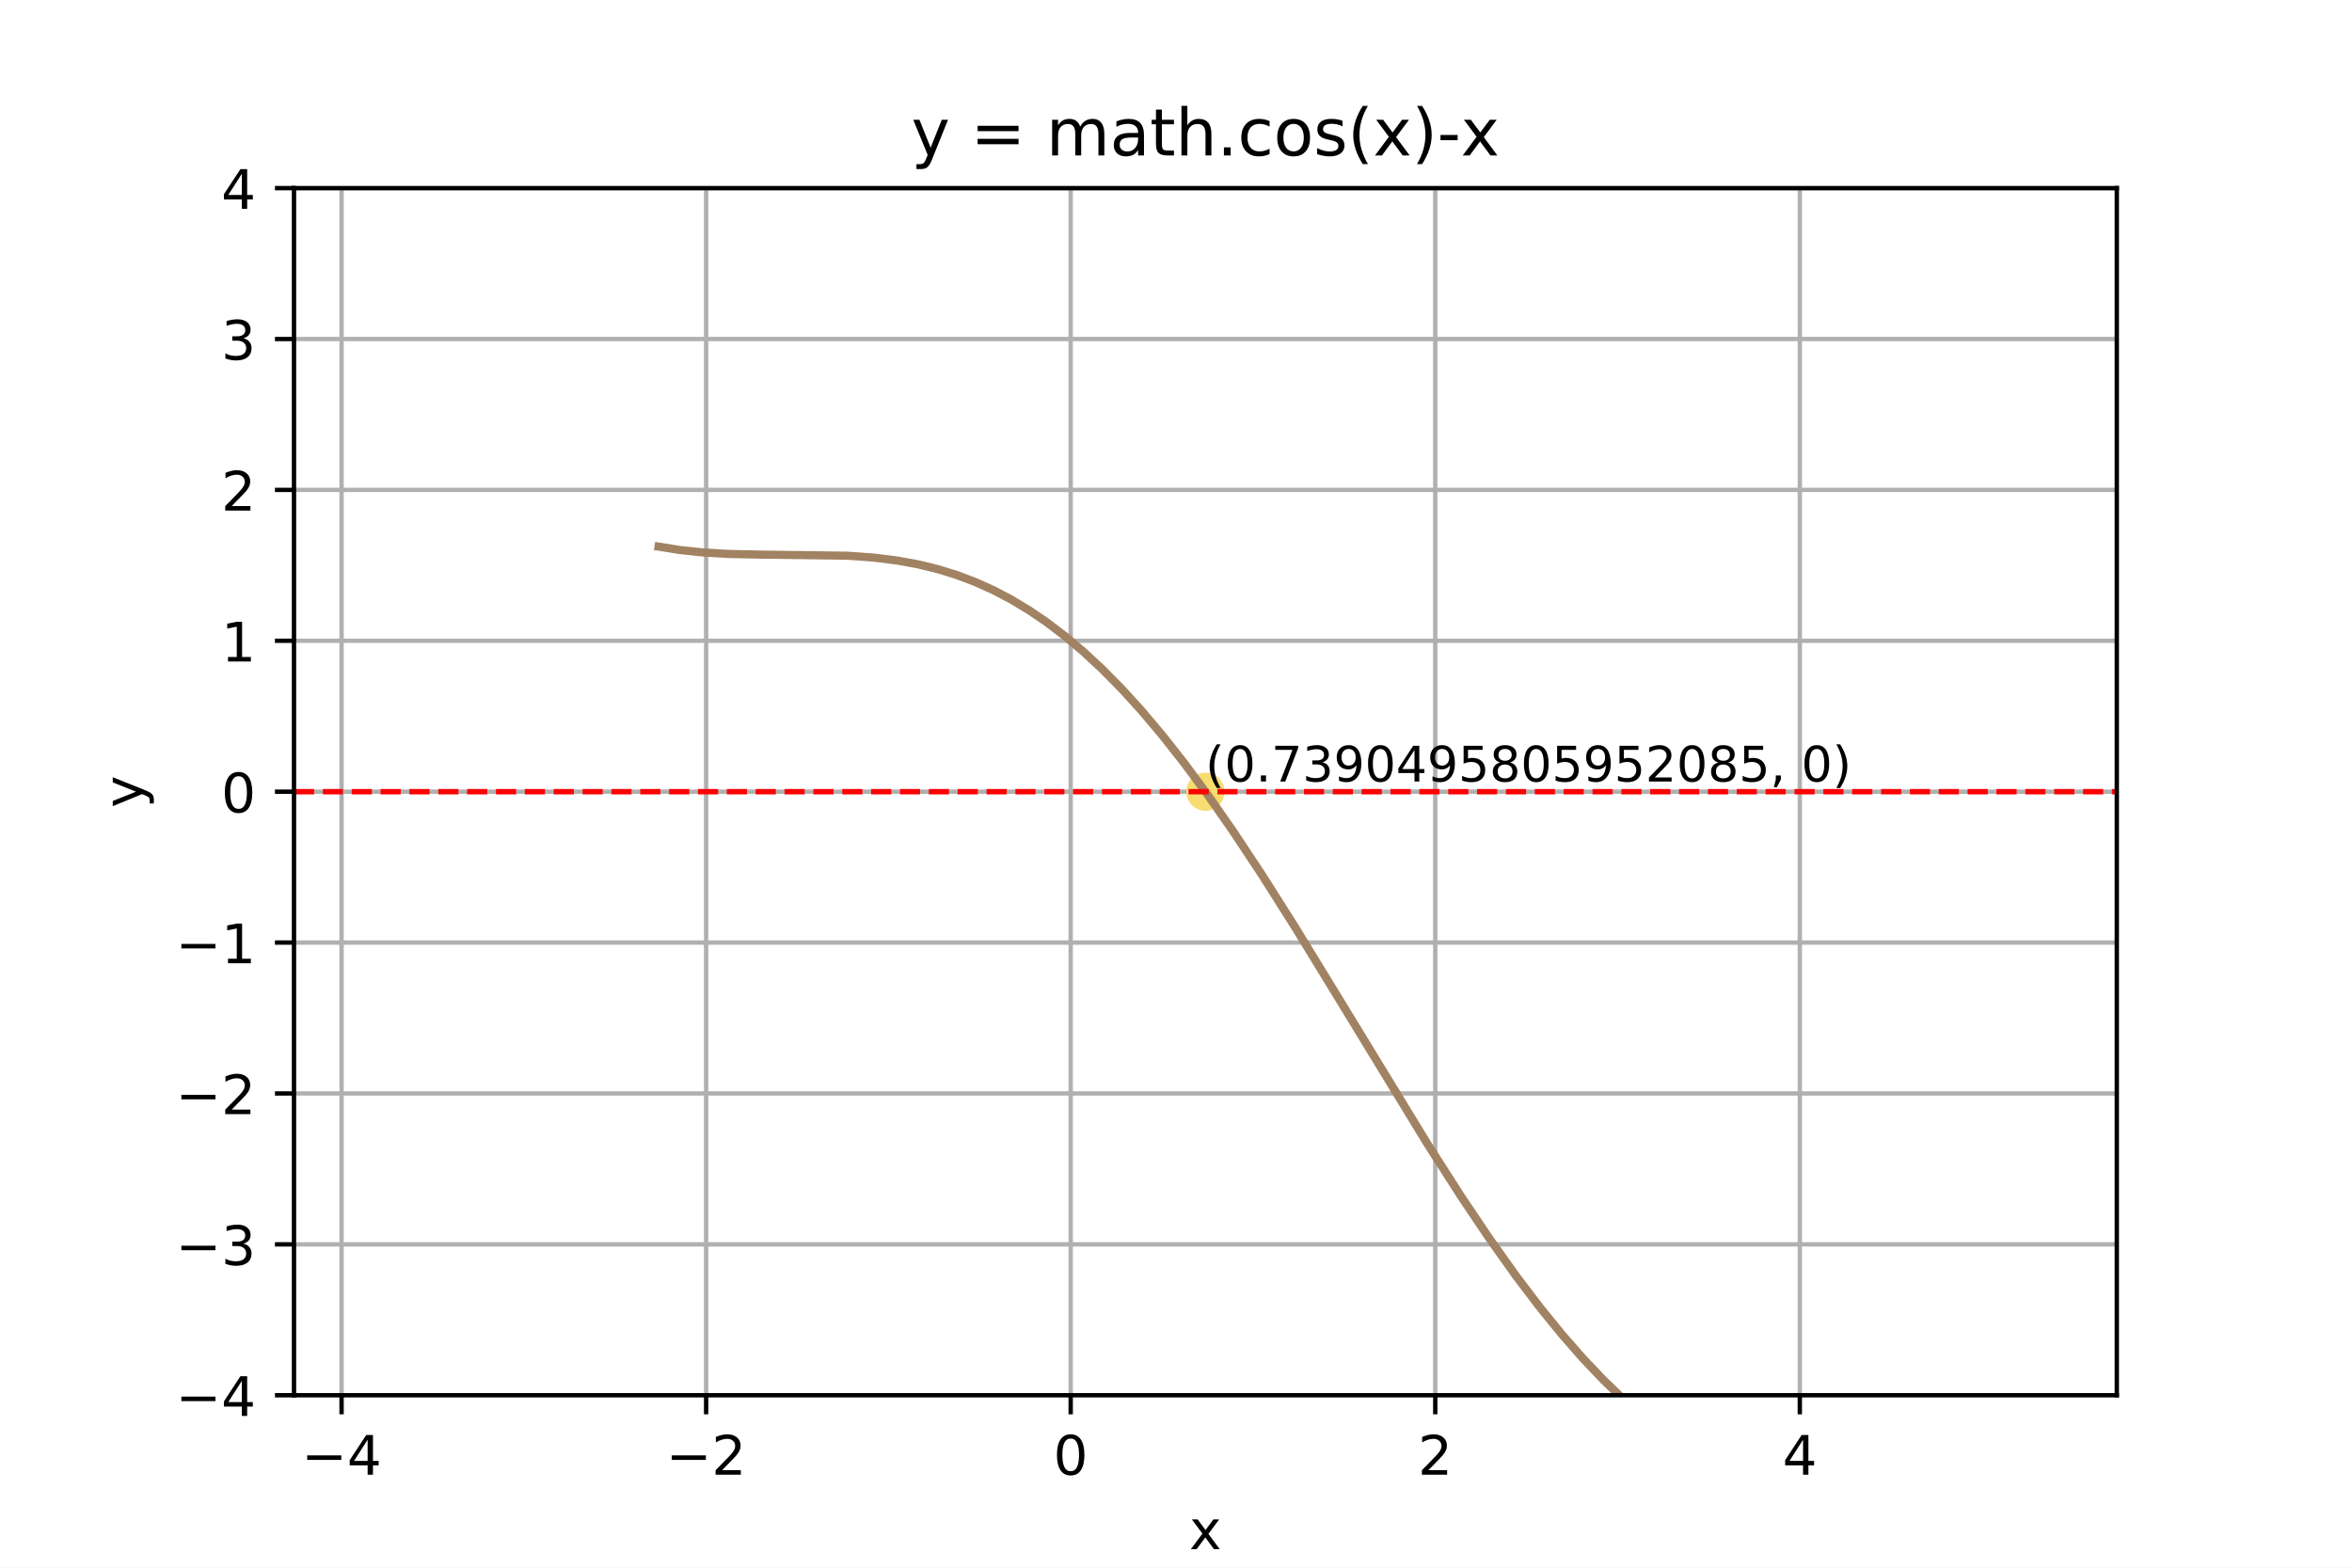
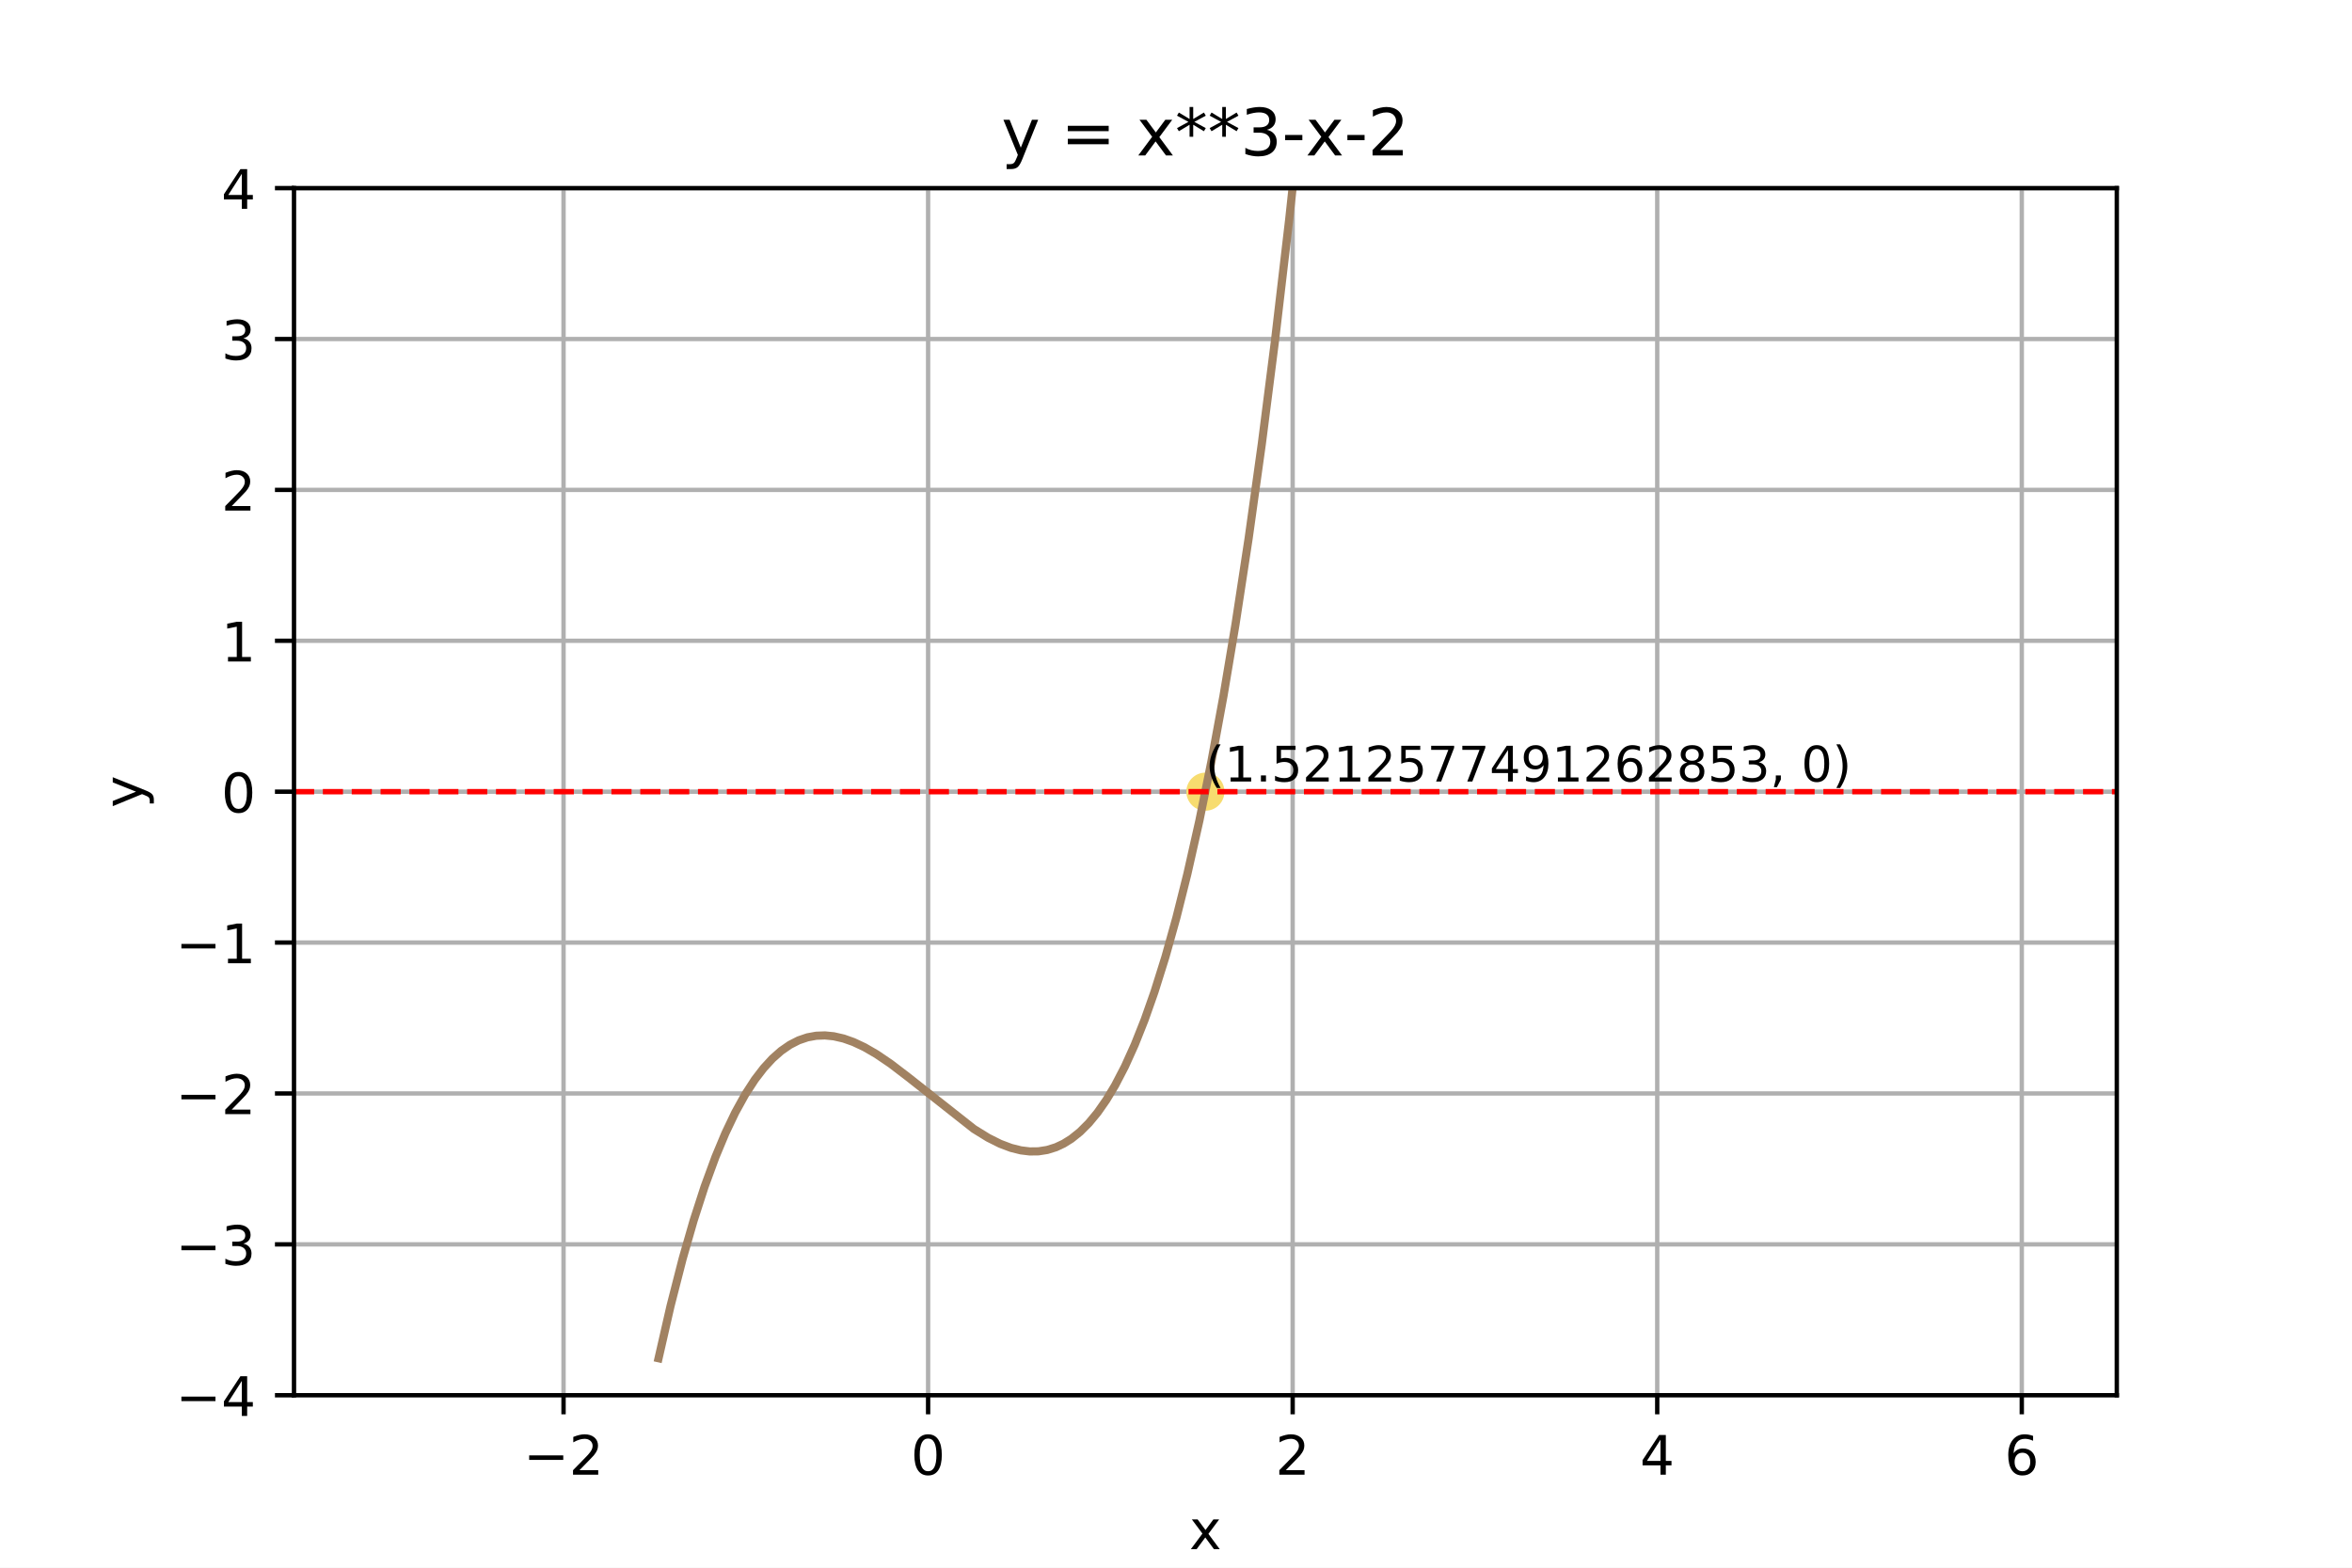
<svg xmlns="http://www.w3.org/2000/svg" xmlns:xlink="http://www.w3.org/1999/xlink" width="432pt" height="288pt" viewBox="0 0 432 288" version="1.1">
  <defs>
    <style type="text/css">*{stroke-linejoin: round; stroke-linecap: butt}</style>
  </defs>
  <g id="figure_1">
    <g id="patch_1">
      <path d="M 0 288  L 432 288  L 432 0  L 0 0  z " style="fill: #ffffff" />
    </g>
    <g id="axes_1">
      <g id="patch_2">
        <path d="M 54 256.32  L 388.8 256.32  L 388.8 34.56  L 54 34.56  z " style="fill: #ffffff" />
      </g>
      <g id="matplotlib.axis_1">
        <g id="xtick_1">
          <g id="line2d_1">
-             <path d="M 62.737 256.32  L 62.737 34.56  " clip-path="url(#p28d08a6331)" style="fill: none; stroke: #b0b0b0; stroke-width: 0.8; stroke-linecap: square" />
+             <path d="M 103.508 256.32  L 103.508 34.56  " clip-path="url(#p84d6d3e597)" style="fill: none; stroke: #b0b0b0; stroke-width: 0.8; stroke-linecap: square" />
          </g>
          <g id="line2d_2">
            <defs>
-               <path id="m7d664c607e" d="M 0 0  L 0 3.5  " style="stroke: #000000; stroke-width: 0.8" />
+               <path id="md7bb9c4067" d="M 0 0  L 0 3.5  " style="stroke: #000000; stroke-width: 0.8" />
            </defs>
            <g>
-               <use xlink:href="#m7d664c607e" x="62.737" y="256.32" style="stroke: #000000; stroke-width: 0.8" />
+               <use xlink:href="#md7bb9c4067" x="103.508" y="256.32" style="stroke: #000000; stroke-width: 0.8" />
            </g>
          </g>
          <g id="text_1">
-             <g transform="translate(55.36553 270.9184) scale(0.1 -0.1)">
+             <g transform="translate(96.1372 270.9184) scale(0.1 -0.1)">
              <defs>
                <path id="DejaVuSans-2212" d="M 678 2272  L 4684 2272  L 4684 1741  L 678 1741  L 678 2272  z " transform="scale(0.015625)" />
-                 <path id="DejaVuSans-34" d="M 2419 4116  L 825 1625  L 2419 1625  L 2419 4116  z M 2253 4666  L 3047 4666  L 3047 1625  L 3713 1625  L 3713 1100  L 3047 1100  L 3047 0  L 2419 0  L 2419 1100  L 313 1100  L 313 1709  L 2253 4666  z " transform="scale(0.015625)" />
-               </defs>
-               <use xlink:href="#DejaVuSans-2212" />
-               <use xlink:href="#DejaVuSans-34" x="83.789" />
+                 <path id="DejaVuSans-32" d="M 1228 531  L 3431 531  L 3431 0  L 469 0  L 469 531  Q 828 903 1448 1529  Q 2069 2156 2228 2338  Q 2531 2678 2651 2914  Q 2772 3150 2772 3378  Q 2772 3750 2511 3984  Q 2250 4219 1831 4219  Q 1534 4219 1204 4116  Q 875 4013 500 3803  L 500 4441  Q 881 4594 1212 4672  Q 1544 4750 1819 4750  Q 2544 4750 2975 4387  Q 3406 4025 3406 3419  Q 3406 3131 3298 2873  Q 3191 2616 2906 2266  Q 2828 2175 2409 1742  Q 1991 1309 1228 531  z " transform="scale(0.015625)" />
+               </defs>
+               <use xlink:href="#DejaVuSans-2212" />
+               <use xlink:href="#DejaVuSans-32" x="83.789" />
            </g>
          </g>
        </g>
        <g id="xtick_2">
          <g id="line2d_3">
-             <path d="M 129.697 256.32  L 129.697 34.56  " clip-path="url(#p28d08a6331)" style="fill: none; stroke: #b0b0b0; stroke-width: 0.8; stroke-linecap: square" />
+             <path d="M 170.468 256.32  L 170.468 34.56  " clip-path="url(#p84d6d3e597)" style="fill: none; stroke: #b0b0b0; stroke-width: 0.8; stroke-linecap: square" />
          </g>
          <g id="line2d_4">
            <g>
-               <use xlink:href="#m7d664c607e" x="129.697" y="256.32" style="stroke: #000000; stroke-width: 0.8" />
+               <use xlink:href="#md7bb9c4067" x="170.468" y="256.32" style="stroke: #000000; stroke-width: 0.8" />
            </g>
          </g>
          <g id="text_2">
-             <g transform="translate(122.3255 270.9184) scale(0.1 -0.1)">
-               <defs>
-                 <path id="DejaVuSans-32" d="M 1228 531  L 3431 531  L 3431 0  L 469 0  L 469 531  Q 828 903 1448 1529  Q 2069 2156 2228 2338  Q 2531 2678 2651 2914  Q 2772 3150 2772 3378  Q 2772 3750 2511 3984  Q 2250 4219 1831 4219  Q 1534 4219 1204 4116  Q 875 4013 500 3803  L 500 4441  Q 881 4594 1212 4672  Q 1544 4750 1819 4750  Q 2544 4750 2975 4387  Q 3406 4025 3406 3419  Q 3406 3131 3298 2873  Q 3191 2616 2906 2266  Q 2828 2175 2409 1742  Q 1991 1309 1228 531  z " transform="scale(0.015625)" />
-               </defs>
-               <use xlink:href="#DejaVuSans-2212" />
-               <use xlink:href="#DejaVuSans-32" x="83.789" />
+             <g transform="translate(167.287 270.9184) scale(0.1 -0.1)">
+               <defs>
+                 <path id="DejaVuSans-30" d="M 2034 4250  Q 1547 4250 1301 3770  Q 1056 3291 1056 2328  Q 1056 1369 1301 889  Q 1547 409 2034 409  Q 2525 409 2770 889  Q 3016 1369 3016 2328  Q 3016 3291 2770 3770  Q 2525 4250 2034 4250  z M 2034 4750  Q 2819 4750 3233 4129  Q 3647 3509 3647 2328  Q 3647 1150 3233 529  Q 2819 -91 2034 -91  Q 1250 -91 836 529  Q 422 1150 422 2328  Q 422 3509 836 4129  Q 1250 4750 2034 4750  z " transform="scale(0.015625)" />
+               </defs>
+               <use xlink:href="#DejaVuSans-30" />
            </g>
          </g>
        </g>
        <g id="xtick_3">
          <g id="line2d_5">
-             <path d="M 196.657 256.32  L 196.657 34.56  " clip-path="url(#p28d08a6331)" style="fill: none; stroke: #b0b0b0; stroke-width: 0.8; stroke-linecap: square" />
+             <path d="M 237.428 256.32  L 237.428 34.56  " clip-path="url(#p84d6d3e597)" style="fill: none; stroke: #b0b0b0; stroke-width: 0.8; stroke-linecap: square" />
          </g>
          <g id="line2d_6">
            <g>
-               <use xlink:href="#m7d664c607e" x="196.657" y="256.32" style="stroke: #000000; stroke-width: 0.8" />
+               <use xlink:href="#md7bb9c4067" x="237.428" y="256.32" style="stroke: #000000; stroke-width: 0.8" />
            </g>
          </g>
          <g id="text_3">
-             <g transform="translate(193.4754 270.9184) scale(0.1 -0.1)">
-               <defs>
-                 <path id="DejaVuSans-30" d="M 2034 4250  Q 1547 4250 1301 3770  Q 1056 3291 1056 2328  Q 1056 1369 1301 889  Q 1547 409 2034 409  Q 2525 409 2770 889  Q 3016 1369 3016 2328  Q 3016 3291 2770 3770  Q 2525 4250 2034 4250  z M 2034 4750  Q 2819 4750 3233 4129  Q 3647 3509 3647 2328  Q 3647 1150 3233 529  Q 2819 -91 2034 -91  Q 1250 -91 836 529  Q 422 1150 422 2328  Q 422 3509 836 4129  Q 1250 4750 2034 4750  z " transform="scale(0.015625)" />
-               </defs>
-               <use xlink:href="#DejaVuSans-30" />
+             <g transform="translate(234.247 270.9184) scale(0.1 -0.1)">
+               <use xlink:href="#DejaVuSans-32" />
            </g>
          </g>
        </g>
        <g id="xtick_4">
          <g id="line2d_7">
-             <path d="M 263.617 256.32  L 263.617 34.56  " clip-path="url(#p28d08a6331)" style="fill: none; stroke: #b0b0b0; stroke-width: 0.8; stroke-linecap: square" />
+             <path d="M 304.388 256.32  L 304.388 34.56  " clip-path="url(#p84d6d3e597)" style="fill: none; stroke: #b0b0b0; stroke-width: 0.8; stroke-linecap: square" />
          </g>
          <g id="line2d_8">
            <g>
-               <use xlink:href="#m7d664c607e" x="263.617" y="256.32" style="stroke: #000000; stroke-width: 0.8" />
+               <use xlink:href="#md7bb9c4067" x="304.388" y="256.32" style="stroke: #000000; stroke-width: 0.8" />
            </g>
          </g>
          <g id="text_4">
-             <g transform="translate(260.4354 270.9184) scale(0.1 -0.1)">
-               <use xlink:href="#DejaVuSans-32" />
+             <g transform="translate(301.207 270.9184) scale(0.1 -0.1)">
+               <defs>
+                 <path id="DejaVuSans-34" d="M 2419 4116  L 825 1625  L 2419 1625  L 2419 4116  z M 2253 4666  L 3047 4666  L 3047 1625  L 3713 1625  L 3713 1100  L 3047 1100  L 3047 0  L 2419 0  L 2419 1100  L 313 1100  L 313 1709  L 2253 4666  z " transform="scale(0.015625)" />
+               </defs>
+               <use xlink:href="#DejaVuSans-34" />
            </g>
          </g>
        </g>
        <g id="xtick_5">
          <g id="line2d_9">
-             <path d="M 330.577 256.32  L 330.577 34.56  " clip-path="url(#p28d08a6331)" style="fill: none; stroke: #b0b0b0; stroke-width: 0.8; stroke-linecap: square" />
+             <path d="M 371.348 256.32  L 371.348 34.56  " clip-path="url(#p84d6d3e597)" style="fill: none; stroke: #b0b0b0; stroke-width: 0.8; stroke-linecap: square" />
          </g>
          <g id="line2d_10">
            <g>
-               <use xlink:href="#m7d664c607e" x="330.577" y="256.32" style="stroke: #000000; stroke-width: 0.8" />
+               <use xlink:href="#md7bb9c4067" x="371.348" y="256.32" style="stroke: #000000; stroke-width: 0.8" />
            </g>
          </g>
          <g id="text_5">
-             <g transform="translate(327.3954 270.9184) scale(0.1 -0.1)">
-               <use xlink:href="#DejaVuSans-34" />
+             <g transform="translate(368.167 270.9184) scale(0.1 -0.1)">
+               <defs>
+                 <path id="DejaVuSans-36" d="M 2113 2584  Q 1688 2584 1439 2293  Q 1191 2003 1191 1497  Q 1191 994 1439 701  Q 1688 409 2113 409  Q 2538 409 2786 701  Q 3034 994 3034 1497  Q 3034 2003 2786 2293  Q 2538 2584 2113 2584  z M 3366 4563  L 3366 3988  Q 3128 4100 2886 4159  Q 2644 4219 2406 4219  Q 1781 4219 1451 3797  Q 1122 3375 1075 2522  Q 1259 2794 1537 2939  Q 1816 3084 2150 3084  Q 2853 3084 3261 2657  Q 3669 2231 3669 1497  Q 3669 778 3244 343  Q 2819 -91 2113 -91  Q 1303 -91 875 529  Q 447 1150 447 2328  Q 447 3434 972 4092  Q 1497 4750 2381 4750  Q 2619 4750 2861 4703  Q 3103 4656 3366 4563  z " transform="scale(0.015625)" />
+               </defs>
+               <use xlink:href="#DejaVuSans-36" />
            </g>
          </g>
        </g>
        <g id="text_6">
          <g transform="translate(218.4406 284.5966) scale(0.1 -0.1)">
            <defs>
              <path id="DejaVuSans-78" d="M 3513 3500  L 2247 1797  L 3578 0  L 2900 0  L 1881 1375  L 863 0  L 184 0  L 1544 1831  L 300 3500  L 978 3500  L 1906 2253  L 2834 3500  L 3513 3500  z " transform="scale(0.015625)" />
            </defs>
            <use xlink:href="#DejaVuSans-78" />
          </g>
        </g>
      </g>
      <g id="matplotlib.axis_2">
        <g id="ytick_1">
          <g id="line2d_11">
-             <path d="M 54 256.32  L 388.8 256.32  " clip-path="url(#p28d08a6331)" style="fill: none; stroke: #b0b0b0; stroke-width: 0.8; stroke-linecap: square" />
+             <path d="M 54 256.32  L 388.8 256.32  " clip-path="url(#p84d6d3e597)" style="fill: none; stroke: #b0b0b0; stroke-width: 0.8; stroke-linecap: square" />
          </g>
          <g id="line2d_12">
            <defs>
-               <path id="m3fca5d7af9" d="M 0 0  L -3.5 0  " style="stroke: #000000; stroke-width: 0.8" />
+               <path id="m51b8ddcc61" d="M 0 0  L -3.5 0  " style="stroke: #000000; stroke-width: 0.8" />
            </defs>
            <g>
-               <use xlink:href="#m3fca5d7af9" x="54" y="256.32" style="stroke: #000000; stroke-width: 0.8" />
+               <use xlink:href="#m51b8ddcc61" x="54" y="256.32" style="stroke: #000000; stroke-width: 0.8" />
            </g>
          </g>
          <g id="text_7">
            <g transform="translate(32.25781 260.1192) scale(0.1 -0.1)">
              <use xlink:href="#DejaVuSans-2212" />
              <use xlink:href="#DejaVuSans-34" x="83.789" />
            </g>
          </g>
        </g>
        <g id="ytick_2">
          <g id="line2d_13">
-             <path d="M 54 228.6  L 388.8 228.6  " clip-path="url(#p28d08a6331)" style="fill: none; stroke: #b0b0b0; stroke-width: 0.8; stroke-linecap: square" />
+             <path d="M 54 228.6  L 388.8 228.6  " clip-path="url(#p84d6d3e597)" style="fill: none; stroke: #b0b0b0; stroke-width: 0.8; stroke-linecap: square" />
          </g>
          <g id="line2d_14">
            <g>
-               <use xlink:href="#m3fca5d7af9" x="54" y="228.6" style="stroke: #000000; stroke-width: 0.8" />
+               <use xlink:href="#m51b8ddcc61" x="54" y="228.6" style="stroke: #000000; stroke-width: 0.8" />
            </g>
          </g>
          <g id="text_8">
            <g transform="translate(32.25781 232.3992) scale(0.1 -0.1)">
              <defs>
                <path id="DejaVuSans-33" d="M 2597 2516  Q 3050 2419 3304 2112  Q 3559 1806 3559 1356  Q 3559 666 3084 287  Q 2609 -91 1734 -91  Q 1441 -91 1130 -33  Q 819 25 488 141  L 488 750  Q 750 597 1062 519  Q 1375 441 1716 441  Q 2309 441 2620 675  Q 2931 909 2931 1356  Q 2931 1769 2642 2001  Q 2353 2234 1838 2234  L 1294 2234  L 1294 2753  L 1863 2753  Q 2328 2753 2575 2939  Q 2822 3125 2822 3475  Q 2822 3834 2567 4026  Q 2313 4219 1838 4219  Q 1578 4219 1281 4162  Q 984 4106 628 3988  L 628 4550  Q 988 4650 1302 4700  Q 1616 4750 1894 4750  Q 2613 4750 3031 4423  Q 3450 4097 3450 3541  Q 3450 3153 3228 2886  Q 3006 2619 2597 2516  z " transform="scale(0.015625)" />
              </defs>
              <use xlink:href="#DejaVuSans-2212" />
              <use xlink:href="#DejaVuSans-33" x="83.789" />
            </g>
          </g>
        </g>
        <g id="ytick_3">
          <g id="line2d_15">
-             <path d="M 54 200.88  L 388.8 200.88  " clip-path="url(#p28d08a6331)" style="fill: none; stroke: #b0b0b0; stroke-width: 0.8; stroke-linecap: square" />
+             <path d="M 54 200.88  L 388.8 200.88  " clip-path="url(#p84d6d3e597)" style="fill: none; stroke: #b0b0b0; stroke-width: 0.8; stroke-linecap: square" />
          </g>
          <g id="line2d_16">
            <g>
-               <use xlink:href="#m3fca5d7af9" x="54" y="200.88" style="stroke: #000000; stroke-width: 0.8" />
+               <use xlink:href="#m51b8ddcc61" x="54" y="200.88" style="stroke: #000000; stroke-width: 0.8" />
            </g>
          </g>
          <g id="text_9">
            <g transform="translate(32.25781 204.6792) scale(0.1 -0.1)">
              <use xlink:href="#DejaVuSans-2212" />
              <use xlink:href="#DejaVuSans-32" x="83.789" />
            </g>
          </g>
        </g>
        <g id="ytick_4">
          <g id="line2d_17">
-             <path d="M 54 173.16  L 388.8 173.16  " clip-path="url(#p28d08a6331)" style="fill: none; stroke: #b0b0b0; stroke-width: 0.8; stroke-linecap: square" />
+             <path d="M 54 173.16  L 388.8 173.16  " clip-path="url(#p84d6d3e597)" style="fill: none; stroke: #b0b0b0; stroke-width: 0.8; stroke-linecap: square" />
          </g>
          <g id="line2d_18">
            <g>
-               <use xlink:href="#m3fca5d7af9" x="54" y="173.16" style="stroke: #000000; stroke-width: 0.8" />
+               <use xlink:href="#m51b8ddcc61" x="54" y="173.16" style="stroke: #000000; stroke-width: 0.8" />
            </g>
          </g>
          <g id="text_10">
            <g transform="translate(32.25781 176.9592) scale(0.1 -0.1)">
              <defs>
                <path id="DejaVuSans-31" d="M 794 531  L 1825 531  L 1825 4091  L 703 3866  L 703 4441  L 1819 4666  L 2450 4666  L 2450 531  L 3481 531  L 3481 0  L 794 0  L 794 531  z " transform="scale(0.015625)" />
              </defs>
              <use xlink:href="#DejaVuSans-2212" />
              <use xlink:href="#DejaVuSans-31" x="83.789" />
            </g>
          </g>
        </g>
        <g id="ytick_5">
          <g id="line2d_19">
-             <path d="M 54 145.44  L 388.8 145.44  " clip-path="url(#p28d08a6331)" style="fill: none; stroke: #b0b0b0; stroke-width: 0.8; stroke-linecap: square" />
+             <path d="M 54 145.44  L 388.8 145.44  " clip-path="url(#p84d6d3e597)" style="fill: none; stroke: #b0b0b0; stroke-width: 0.8; stroke-linecap: square" />
          </g>
          <g id="line2d_20">
            <g>
-               <use xlink:href="#m3fca5d7af9" x="54" y="145.44" style="stroke: #000000; stroke-width: 0.8" />
+               <use xlink:href="#m51b8ddcc61" x="54" y="145.44" style="stroke: #000000; stroke-width: 0.8" />
            </g>
          </g>
          <g id="text_11">
            <g transform="translate(40.6375 149.2392) scale(0.1 -0.1)">
              <use xlink:href="#DejaVuSans-30" />
            </g>
          </g>
        </g>
        <g id="ytick_6">
          <g id="line2d_21">
-             <path d="M 54 117.72  L 388.8 117.72  " clip-path="url(#p28d08a6331)" style="fill: none; stroke: #b0b0b0; stroke-width: 0.8; stroke-linecap: square" />
+             <path d="M 54 117.72  L 388.8 117.72  " clip-path="url(#p84d6d3e597)" style="fill: none; stroke: #b0b0b0; stroke-width: 0.8; stroke-linecap: square" />
          </g>
          <g id="line2d_22">
            <g>
-               <use xlink:href="#m3fca5d7af9" x="54" y="117.72" style="stroke: #000000; stroke-width: 0.8" />
+               <use xlink:href="#m51b8ddcc61" x="54" y="117.72" style="stroke: #000000; stroke-width: 0.8" />
            </g>
          </g>
          <g id="text_12">
            <g transform="translate(40.6375 121.5192) scale(0.1 -0.1)">
              <use xlink:href="#DejaVuSans-31" />
            </g>
          </g>
        </g>
        <g id="ytick_7">
          <g id="line2d_23">
-             <path d="M 54 90  L 388.8 90  " clip-path="url(#p28d08a6331)" style="fill: none; stroke: #b0b0b0; stroke-width: 0.8; stroke-linecap: square" />
+             <path d="M 54 90  L 388.8 90  " clip-path="url(#p84d6d3e597)" style="fill: none; stroke: #b0b0b0; stroke-width: 0.8; stroke-linecap: square" />
          </g>
          <g id="line2d_24">
            <g>
-               <use xlink:href="#m3fca5d7af9" x="54" y="90" style="stroke: #000000; stroke-width: 0.8" />
+               <use xlink:href="#m51b8ddcc61" x="54" y="90" style="stroke: #000000; stroke-width: 0.8" />
            </g>
          </g>
          <g id="text_13">
            <g transform="translate(40.6375 93.79922) scale(0.1 -0.1)">
              <use xlink:href="#DejaVuSans-32" />
            </g>
          </g>
        </g>
        <g id="ytick_8">
          <g id="line2d_25">
-             <path d="M 54 62.28  L 388.8 62.28  " clip-path="url(#p28d08a6331)" style="fill: none; stroke: #b0b0b0; stroke-width: 0.8; stroke-linecap: square" />
+             <path d="M 54 62.28  L 388.8 62.28  " clip-path="url(#p84d6d3e597)" style="fill: none; stroke: #b0b0b0; stroke-width: 0.8; stroke-linecap: square" />
          </g>
          <g id="line2d_26">
            <g>
-               <use xlink:href="#m3fca5d7af9" x="54" y="62.28" style="stroke: #000000; stroke-width: 0.8" />
+               <use xlink:href="#m51b8ddcc61" x="54" y="62.28" style="stroke: #000000; stroke-width: 0.8" />
            </g>
          </g>
          <g id="text_14">
            <g transform="translate(40.6375 66.07922) scale(0.1 -0.1)">
              <use xlink:href="#DejaVuSans-33" />
            </g>
          </g>
        </g>
        <g id="ytick_9">
          <g id="line2d_27">
-             <path d="M 54 34.56  L 388.8 34.56  " clip-path="url(#p28d08a6331)" style="fill: none; stroke: #b0b0b0; stroke-width: 0.8; stroke-linecap: square" />
+             <path d="M 54 34.56  L 388.8 34.56  " clip-path="url(#p84d6d3e597)" style="fill: none; stroke: #b0b0b0; stroke-width: 0.8; stroke-linecap: square" />
          </g>
          <g id="line2d_28">
            <g>
-               <use xlink:href="#m3fca5d7af9" x="54" y="34.56" style="stroke: #000000; stroke-width: 0.8" />
+               <use xlink:href="#m51b8ddcc61" x="54" y="34.56" style="stroke: #000000; stroke-width: 0.8" />
            </g>
          </g>
          <g id="text_15">
            <g transform="translate(40.6375 38.35922) scale(0.1 -0.1)">
              <use xlink:href="#DejaVuSans-34" />
            </g>
          </g>
        </g>
        <g id="text_16">
          <g transform="translate(26.17813 148.3994) rotate(-90) scale(0.1 -0.1)">
            <defs>
              <path id="DejaVuSans-79" d="M 2059 -325  Q 1816 -950 1584 -1140  Q 1353 -1331 966 -1331  L 506 -1331  L 506 -850  L 844 -850  Q 1081 -850 1212 -737  Q 1344 -625 1503 -206  L 1606 56  L 191 3500  L 800 3500  L 1894 763  L 2988 3500  L 3597 3500  L 2059 -325  z " transform="scale(0.015625)" />
            </defs>
            <use xlink:href="#DejaVuSans-79" />
          </g>
        </g>
      </g>
      <g id="line2d_29">
-         <path d="M 221.4 145.44  " clip-path="url(#p28d08a6331)" style="fill: none; stroke: #f7dc6f; stroke-width: 1.5; stroke-linecap: square" />
+         <path d="M 221.4 145.44  " clip-path="url(#p84d6d3e597)" style="fill: none; stroke: #f7dc6f; stroke-width: 1.5; stroke-linecap: square" />
        <defs>
-           <path id="m6fcf3dc824" d="M 0 3  C 0.796 3 1.559 2.684 2.121 2.121  C 2.684 1.559 3 0.796 3 0  C 3 -0.796 2.684 -1.559 2.121 -2.121  C 1.559 -2.684 0.796 -3 0 -3  C -0.796 -3 -1.559 -2.684 -2.121 -2.121  C -2.684 -1.559 -3 -0.796 -3 0  C -3 0.796 -2.684 1.559 -2.121 2.121  C -1.559 2.684 -0.796 3 0 3  z " style="stroke: #f7dc6f" />
+           <path id="mbc79d5e4ed" d="M 0 3  C 0.796 3 1.559 2.684 2.121 2.121  C 2.684 1.559 3 0.796 3 0  C 3 -0.796 2.684 -1.559 2.121 -2.121  C 1.559 -2.684 0.796 -3 0 -3  C -0.796 -3 -1.559 -2.684 -2.121 -2.121  C -2.684 -1.559 -3 -0.796 -3 0  C -3 0.796 -2.684 1.559 -2.121 2.121  C -1.559 2.684 -0.796 3 0 3  z " style="stroke: #f7dc6f" />
        </defs>
-         <g clip-path="url(#p28d08a6331)">
-           <use xlink:href="#m6fcf3dc824" x="221.4" y="145.44" style="fill: #f7dc6f; stroke: #f7dc6f" />
+         <g clip-path="url(#p84d6d3e597)">
+           <use xlink:href="#mbc79d5e4ed" x="221.4" y="145.44" style="fill: #f7dc6f; stroke: #f7dc6f" />
        </g>
      </g>
      <g id="line2d_30">
-         <path d="M 120.96 100.415  L 124.781 101.029  L 129.003 101.481  L 133.829 101.766  L 139.862 101.888  L 155.747 102.093  L 160.573 102.445  L 164.796 102.973  L 168.616 103.671  L 172.236 104.554  L 175.654 105.609  L 179.072 106.897  L 182.491 108.436  L 185.708 110.124  L 188.925 112.055  L 192.143 114.234  L 195.561 116.828  L 198.979 119.71  L 202.398 122.88  L 206.017 126.547  L 209.637 130.524  L 213.457 135.048  L 217.479 140.15  L 221.903 146.137  L 226.528 152.772  L 231.756 160.668  L 237.788 170.192  L 246.032 183.664  L 262.119 210.037  L 268.352 219.775  L 273.581 227.549  L 278.406 234.33  L 282.83 240.16  L 286.852 245.107  L 290.672 249.474  L 294.493 253.5  L 298.112 256.99  L 301.531 259.99  L 304.949 262.702  L 308.368 265.126  L 311.786 267.267  L 315.204 269.132  L 318.623 270.731  L 321.84 272.004  L 321.84 272.004  " clip-path="url(#p28d08a6331)" style="fill: none; stroke: #a18262; stroke-width: 1.5; stroke-linecap: square" />
+         <path d="M 120.96 249.523  L 123.172 239.869  L 125.384 231.241  L 127.395 224.247  L 129.405 218.025  L 131.416 212.538  L 133.226 208.2  L 135.036 204.402  L 136.845 201.118  L 138.655 198.323  L 140.264 196.226  L 141.872 194.476  L 143.481 193.054  L 145.09 191.941  L 146.698 191.12  L 148.307 190.571  L 149.916 190.276  L 151.524 190.217  L 153.133 190.375  L 154.943 190.79  L 156.752 191.43  L 158.763 192.373  L 160.975 193.652  L 163.589 195.425  L 166.806 197.884  L 178.871 207.399  L 181.485 209.014  L 183.697 210.123  L 185.708 210.883  L 187.518 211.335  L 189.126 211.53  L 190.735 211.511  L 192.344 211.26  L 193.952 210.757  L 195.36 210.097  L 196.768 209.219  L 198.376 207.931  L 199.985 206.324  L 201.594 204.378  L 203.202 202.075  L 204.811 199.396  L 206.621 195.911  L 208.43 191.901  L 210.24 187.341  L 212.05 182.203  L 214.061 175.785  L 216.071 168.586  L 218.082 160.569  L 220.294 150.765  L 222.506 139.879  L 224.718 127.866  L 226.93 114.676  L 229.343 98.89  L 231.756 81.584  L 234.169 62.696  L 236.783 40.378  L 239.397 16.052  L 241.108 -1  L 241.108 -1  " clip-path="url(#p84d6d3e597)" style="fill: none; stroke: #a18262; stroke-width: 1.5; stroke-linecap: square" />
      </g>
      <g id="line2d_31">
-         <path d="M 54 145.44  L 388.8 145.44  " clip-path="url(#p28d08a6331)" style="fill: none; stroke-dasharray: 3.7,1.6; stroke-dashoffset: 0; stroke: #ff0000" />
+         <path d="M 54 145.44  L 388.8 145.44  " clip-path="url(#p84d6d3e597)" style="fill: none; stroke-dasharray: 3.7,1.6; stroke-dashoffset: 0; stroke: #ff0000" />
      </g>
      <g id="patch_3">
        <path d="M 54 256.32  L 54 34.56  " style="fill: none; stroke: #000000; stroke-width: 0.8; stroke-linejoin: miter; stroke-linecap: square" />
      </g>
      <g id="patch_4">
        <path d="M 388.8 256.32  L 388.8 34.56  " style="fill: none; stroke: #000000; stroke-width: 0.8; stroke-linejoin: miter; stroke-linecap: square" />
      </g>
      <g id="patch_5">
        <path d="M 54 256.32  L 388.8 256.32  " style="fill: none; stroke: #000000; stroke-width: 0.8; stroke-linejoin: miter; stroke-linecap: square" />
      </g>
      <g id="patch_6">
        <path d="M 54 34.56  L 388.8 34.56  " style="fill: none; stroke: #000000; stroke-width: 0.8; stroke-linejoin: miter; stroke-linecap: square" />
      </g>
      <g id="text_17">
        <g transform="translate(221.4 143.5683) scale(0.09 -0.09)">
          <defs>
            <path id="DejaVuSans-28" d="M 1984 4856  Q 1566 4138 1362 3434  Q 1159 2731 1159 2009  Q 1159 1288 1364 580  Q 1569 -128 1984 -844  L 1484 -844  Q 1016 -109 783 600  Q 550 1309 550 2009  Q 550 2706 781 3412  Q 1013 4119 1484 4856  L 1984 4856  z " transform="scale(0.015625)" />
            <path id="DejaVuSans-2e" d="M 684 794  L 1344 794  L 1344 0  L 684 0  L 684 794  z " transform="scale(0.015625)" />
+             <path id="DejaVuSans-35" d="M 691 4666  L 3169 4666  L 3169 4134  L 1269 4134  L 1269 2991  Q 1406 3038 1543 3061  Q 1681 3084 1819 3084  Q 2600 3084 3056 2656  Q 3513 2228 3513 1497  Q 3513 744 3044 326  Q 2575 -91 1722 -91  Q 1428 -91 1123 -41  Q 819 9 494 109  L 494 744  Q 775 591 1075 516  Q 1375 441 1709 441  Q 2250 441 2565 725  Q 2881 1009 2881 1497  Q 2881 1984 2565 2268  Q 2250 2553 1709 2553  Q 1456 2553 1204 2497  Q 953 2441 691 2322  L 691 4666  z " transform="scale(0.015625)" />
            <path id="DejaVuSans-37" d="M 525 4666  L 3525 4666  L 3525 4397  L 1831 0  L 1172 0  L 2766 4134  L 525 4134  L 525 4666  z " transform="scale(0.015625)" />
            <path id="DejaVuSans-39" d="M 703 97  L 703 672  Q 941 559 1184 500  Q 1428 441 1663 441  Q 2288 441 2617 861  Q 2947 1281 2994 2138  Q 2813 1869 2534 1725  Q 2256 1581 1919 1581  Q 1219 1581 811 2004  Q 403 2428 403 3163  Q 403 3881 828 4315  Q 1253 4750 1959 4750  Q 2769 4750 3195 4129  Q 3622 3509 3622 2328  Q 3622 1225 3098 567  Q 2575 -91 1691 -91  Q 1453 -91 1209 -44  Q 966 3 703 97  z M 1959 2075  Q 2384 2075 2632 2365  Q 2881 2656 2881 3163  Q 2881 3666 2632 3958  Q 2384 4250 1959 4250  Q 1534 4250 1286 3958  Q 1038 3666 1038 3163  Q 1038 2656 1286 2365  Q 1534 2075 1959 2075  z " transform="scale(0.015625)" />
-             <path id="DejaVuSans-35" d="M 691 4666  L 3169 4666  L 3169 4134  L 1269 4134  L 1269 2991  Q 1406 3038 1543 3061  Q 1681 3084 1819 3084  Q 2600 3084 3056 2656  Q 3513 2228 3513 1497  Q 3513 744 3044 326  Q 2575 -91 1722 -91  Q 1428 -91 1123 -41  Q 819 9 494 109  L 494 744  Q 775 591 1075 516  Q 1375 441 1709 441  Q 2250 441 2565 725  Q 2881 1009 2881 1497  Q 2881 1984 2565 2268  Q 2250 2553 1709 2553  Q 1456 2553 1204 2497  Q 953 2441 691 2322  L 691 4666  z " transform="scale(0.015625)" />
            <path id="DejaVuSans-38" d="M 2034 2216  Q 1584 2216 1326 1975  Q 1069 1734 1069 1313  Q 1069 891 1326 650  Q 1584 409 2034 409  Q 2484 409 2743 651  Q 3003 894 3003 1313  Q 3003 1734 2745 1975  Q 2488 2216 2034 2216  z M 1403 2484  Q 997 2584 770 2862  Q 544 3141 544 3541  Q 544 4100 942 4425  Q 1341 4750 2034 4750  Q 2731 4750 3128 4425  Q 3525 4100 3525 3541  Q 3525 3141 3298 2862  Q 3072 2584 2669 2484  Q 3125 2378 3379 2068  Q 3634 1759 3634 1313  Q 3634 634 3220 271  Q 2806 -91 2034 -91  Q 1263 -91 848 271  Q 434 634 434 1313  Q 434 1759 690 2068  Q 947 2378 1403 2484  z M 1172 3481  Q 1172 3119 1398 2916  Q 1625 2713 2034 2713  Q 2441 2713 2670 2916  Q 2900 3119 2900 3481  Q 2900 3844 2670 4047  Q 2441 4250 2034 4250  Q 1625 4250 1398 4047  Q 1172 3844 1172 3481  z " transform="scale(0.015625)" />
            <path id="DejaVuSans-2c" d="M 750 794  L 1409 794  L 1409 256  L 897 -744  L 494 -744  L 750 256  L 750 794  z " transform="scale(0.015625)" />
            <path id="DejaVuSans-20" transform="scale(0.015625)" />
            <path id="DejaVuSans-29" d="M 513 4856  L 1013 4856  Q 1481 4119 1714 3412  Q 1947 2706 1947 2009  Q 1947 1309 1714 600  Q 1481 -109 1013 -844  L 513 -844  Q 928 -128 1133 580  Q 1338 1288 1338 2009  Q 1338 2731 1133 3434  Q 928 4138 513 4856  z " transform="scale(0.015625)" />
          </defs>
          <use xlink:href="#DejaVuSans-28" />
-           <use xlink:href="#DejaVuSans-30" x="39.014" />
+           <use xlink:href="#DejaVuSans-31" x="39.014" />
          <use xlink:href="#DejaVuSans-2e" x="102.637" />
-           <use xlink:href="#DejaVuSans-37" x="134.424" />
-           <use xlink:href="#DejaVuSans-33" x="198.047" />
-           <use xlink:href="#DejaVuSans-39" x="261.67" />
-           <use xlink:href="#DejaVuSans-30" x="325.293" />
-           <use xlink:href="#DejaVuSans-34" x="388.916" />
-           <use xlink:href="#DejaVuSans-39" x="452.539" />
-           <use xlink:href="#DejaVuSans-35" x="516.162" />
-           <use xlink:href="#DejaVuSans-38" x="579.785" />
-           <use xlink:href="#DejaVuSans-30" x="643.408" />
-           <use xlink:href="#DejaVuSans-35" x="707.031" />
-           <use xlink:href="#DejaVuSans-39" x="770.654" />
-           <use xlink:href="#DejaVuSans-35" x="834.277" />
+           <use xlink:href="#DejaVuSans-35" x="134.424" />
+           <use xlink:href="#DejaVuSans-32" x="198.047" />
+           <use xlink:href="#DejaVuSans-31" x="261.67" />
+           <use xlink:href="#DejaVuSans-32" x="325.293" />
+           <use xlink:href="#DejaVuSans-35" x="388.916" />
+           <use xlink:href="#DejaVuSans-37" x="452.539" />
+           <use xlink:href="#DejaVuSans-37" x="516.162" />
+           <use xlink:href="#DejaVuSans-34" x="579.785" />
+           <use xlink:href="#DejaVuSans-39" x="643.408" />
+           <use xlink:href="#DejaVuSans-31" x="707.031" />
+           <use xlink:href="#DejaVuSans-32" x="770.654" />
+           <use xlink:href="#DejaVuSans-36" x="834.277" />
          <use xlink:href="#DejaVuSans-32" x="897.9" />
-           <use xlink:href="#DejaVuSans-30" x="961.523" />
-           <use xlink:href="#DejaVuSans-38" x="1025.146" />
-           <use xlink:href="#DejaVuSans-35" x="1088.77" />
+           <use xlink:href="#DejaVuSans-38" x="961.523" />
+           <use xlink:href="#DejaVuSans-35" x="1025.146" />
+           <use xlink:href="#DejaVuSans-33" x="1088.77" />
          <use xlink:href="#DejaVuSans-2c" x="1152.393" />
          <use xlink:href="#DejaVuSans-20" x="1184.18" />
          <use xlink:href="#DejaVuSans-30" x="1215.967" />
          <use xlink:href="#DejaVuSans-29" x="1279.59" />
        </g>
      </g>
      <g id="text_18">
-         <g transform="translate(167.3794 28.56) scale(0.12 -0.12)">
+         <g transform="translate(183.9403 28.56) scale(0.12 -0.12)">
          <defs>
            <path id="DejaVuSans-3d" d="M 678 2906  L 4684 2906  L 4684 2381  L 678 2381  L 678 2906  z M 678 1631  L 4684 1631  L 4684 1100  L 678 1100  L 678 1631  z " transform="scale(0.015625)" />
-             <path id="DejaVuSans-6d" d="M 3328 2828  Q 3544 3216 3844 3400  Q 4144 3584 4550 3584  Q 5097 3584 5394 3201  Q 5691 2819 5691 2113  L 5691 0  L 5113 0  L 5113 2094  Q 5113 2597 4934 2840  Q 4756 3084 4391 3084  Q 3944 3084 3684 2787  Q 3425 2491 3425 1978  L 3425 0  L 2847 0  L 2847 2094  Q 2847 2600 2669 2842  Q 2491 3084 2119 3084  Q 1678 3084 1418 2786  Q 1159 2488 1159 1978  L 1159 0  L 581 0  L 581 3500  L 1159 3500  L 1159 2956  Q 1356 3278 1631 3431  Q 1906 3584 2284 3584  Q 2666 3584 2933 3390  Q 3200 3197 3328 2828  z " transform="scale(0.015625)" />
-             <path id="DejaVuSans-61" d="M 2194 1759  Q 1497 1759 1228 1600  Q 959 1441 959 1056  Q 959 750 1161 570  Q 1363 391 1709 391  Q 2188 391 2477 730  Q 2766 1069 2766 1631  L 2766 1759  L 2194 1759  z M 3341 1997  L 3341 0  L 2766 0  L 2766 531  Q 2569 213 2275 61  Q 1981 -91 1556 -91  Q 1019 -91 701 211  Q 384 513 384 1019  Q 384 1609 779 1909  Q 1175 2209 1959 2209  L 2766 2209  L 2766 2266  Q 2766 2663 2505 2880  Q 2244 3097 1772 3097  Q 1472 3097 1187 3025  Q 903 2953 641 2809  L 641 3341  Q 956 3463 1253 3523  Q 1550 3584 1831 3584  Q 2591 3584 2966 3190  Q 3341 2797 3341 1997  z " transform="scale(0.015625)" />
-             <path id="DejaVuSans-74" d="M 1172 4494  L 1172 3500  L 2356 3500  L 2356 3053  L 1172 3053  L 1172 1153  Q 1172 725 1289 603  Q 1406 481 1766 481  L 2356 481  L 2356 0  L 1766 0  Q 1100 0 847 248  Q 594 497 594 1153  L 594 3053  L 172 3053  L 172 3500  L 594 3500  L 594 4494  L 1172 4494  z " transform="scale(0.015625)" />
-             <path id="DejaVuSans-68" d="M 3513 2113  L 3513 0  L 2938 0  L 2938 2094  Q 2938 2591 2744 2837  Q 2550 3084 2163 3084  Q 1697 3084 1428 2787  Q 1159 2491 1159 1978  L 1159 0  L 581 0  L 581 4863  L 1159 4863  L 1159 2956  Q 1366 3272 1645 3428  Q 1925 3584 2291 3584  Q 2894 3584 3203 3211  Q 3513 2838 3513 2113  z " transform="scale(0.015625)" />
-             <path id="DejaVuSans-63" d="M 3122 3366  L 3122 2828  Q 2878 2963 2633 3030  Q 2388 3097 2138 3097  Q 1578 3097 1268 2742  Q 959 2388 959 1747  Q 959 1106 1268 751  Q 1578 397 2138 397  Q 2388 397 2633 464  Q 2878 531 3122 666  L 3122 134  Q 2881 22 2623 -34  Q 2366 -91 2075 -91  Q 1284 -91 818 406  Q 353 903 353 1747  Q 353 2603 823 3093  Q 1294 3584 2113 3584  Q 2378 3584 2631 3529  Q 2884 3475 3122 3366  z " transform="scale(0.015625)" />
-             <path id="DejaVuSans-6f" d="M 1959 3097  Q 1497 3097 1228 2736  Q 959 2375 959 1747  Q 959 1119 1226 758  Q 1494 397 1959 397  Q 2419 397 2687 759  Q 2956 1122 2956 1747  Q 2956 2369 2687 2733  Q 2419 3097 1959 3097  z M 1959 3584  Q 2709 3584 3137 3096  Q 3566 2609 3566 1747  Q 3566 888 3137 398  Q 2709 -91 1959 -91  Q 1206 -91 779 398  Q 353 888 353 1747  Q 353 2609 779 3096  Q 1206 3584 1959 3584  z " transform="scale(0.015625)" />
-             <path id="DejaVuSans-73" d="M 2834 3397  L 2834 2853  Q 2591 2978 2328 3040  Q 2066 3103 1784 3103  Q 1356 3103 1142 2972  Q 928 2841 928 2578  Q 928 2378 1081 2264  Q 1234 2150 1697 2047  L 1894 2003  Q 2506 1872 2764 1633  Q 3022 1394 3022 966  Q 3022 478 2636 193  Q 2250 -91 1575 -91  Q 1294 -91 989 -36  Q 684 19 347 128  L 347 722  Q 666 556 975 473  Q 1284 391 1588 391  Q 1994 391 2212 530  Q 2431 669 2431 922  Q 2431 1156 2273 1281  Q 2116 1406 1581 1522  L 1381 1569  Q 847 1681 609 1914  Q 372 2147 372 2553  Q 372 3047 722 3315  Q 1072 3584 1716 3584  Q 2034 3584 2315 3537  Q 2597 3491 2834 3397  z " transform="scale(0.015625)" />
+             <path id="DejaVuSans-2a" d="M 3009 3897  L 1888 3291  L 3009 2681  L 2828 2375  L 1778 3009  L 1778 1831  L 1422 1831  L 1422 3009  L 372 2375  L 191 2681  L 1313 3291  L 191 3897  L 372 4206  L 1422 3572  L 1422 4750  L 1778 4750  L 1778 3572  L 2828 4206  L 3009 3897  z " transform="scale(0.015625)" />
            <path id="DejaVuSans-2d" d="M 313 2009  L 1997 2009  L 1997 1497  L 313 1497  L 313 2009  z " transform="scale(0.015625)" />
          </defs>
          <use xlink:href="#DejaVuSans-79" />
          <use xlink:href="#DejaVuSans-20" x="59.18" />
          <use xlink:href="#DejaVuSans-3d" x="90.967" />
          <use xlink:href="#DejaVuSans-20" x="174.756" />
-           <use xlink:href="#DejaVuSans-6d" x="206.543" />
-           <use xlink:href="#DejaVuSans-61" x="303.955" />
-           <use xlink:href="#DejaVuSans-74" x="365.234" />
-           <use xlink:href="#DejaVuSans-68" x="404.443" />
-           <use xlink:href="#DejaVuSans-2e" x="467.822" />
-           <use xlink:href="#DejaVuSans-63" x="499.609" />
-           <use xlink:href="#DejaVuSans-6f" x="554.59" />
-           <use xlink:href="#DejaVuSans-73" x="615.771" />
-           <use xlink:href="#DejaVuSans-28" x="667.871" />
-           <use xlink:href="#DejaVuSans-78" x="706.885" />
-           <use xlink:href="#DejaVuSans-29" x="766.064" />
-           <use xlink:href="#DejaVuSans-2d" x="805.078" />
-           <use xlink:href="#DejaVuSans-78" x="841.162" />
+           <use xlink:href="#DejaVuSans-78" x="206.543" />
+           <use xlink:href="#DejaVuSans-2a" x="265.723" />
+           <use xlink:href="#DejaVuSans-2a" x="315.723" />
+           <use xlink:href="#DejaVuSans-33" x="365.723" />
+           <use xlink:href="#DejaVuSans-2d" x="429.346" />
+           <use xlink:href="#DejaVuSans-78" x="465.43" />
+           <use xlink:href="#DejaVuSans-2d" x="524.609" />
+           <use xlink:href="#DejaVuSans-32" x="560.693" />
        </g>
      </g>
    </g>
  </g>
  <defs>
-     <clipPath id="p28d08a6331">
+     <clipPath id="p84d6d3e597">
      <rect x="54" y="34.56" width="334.8" height="221.76" />
    </clipPath>
  </defs>
</svg>
